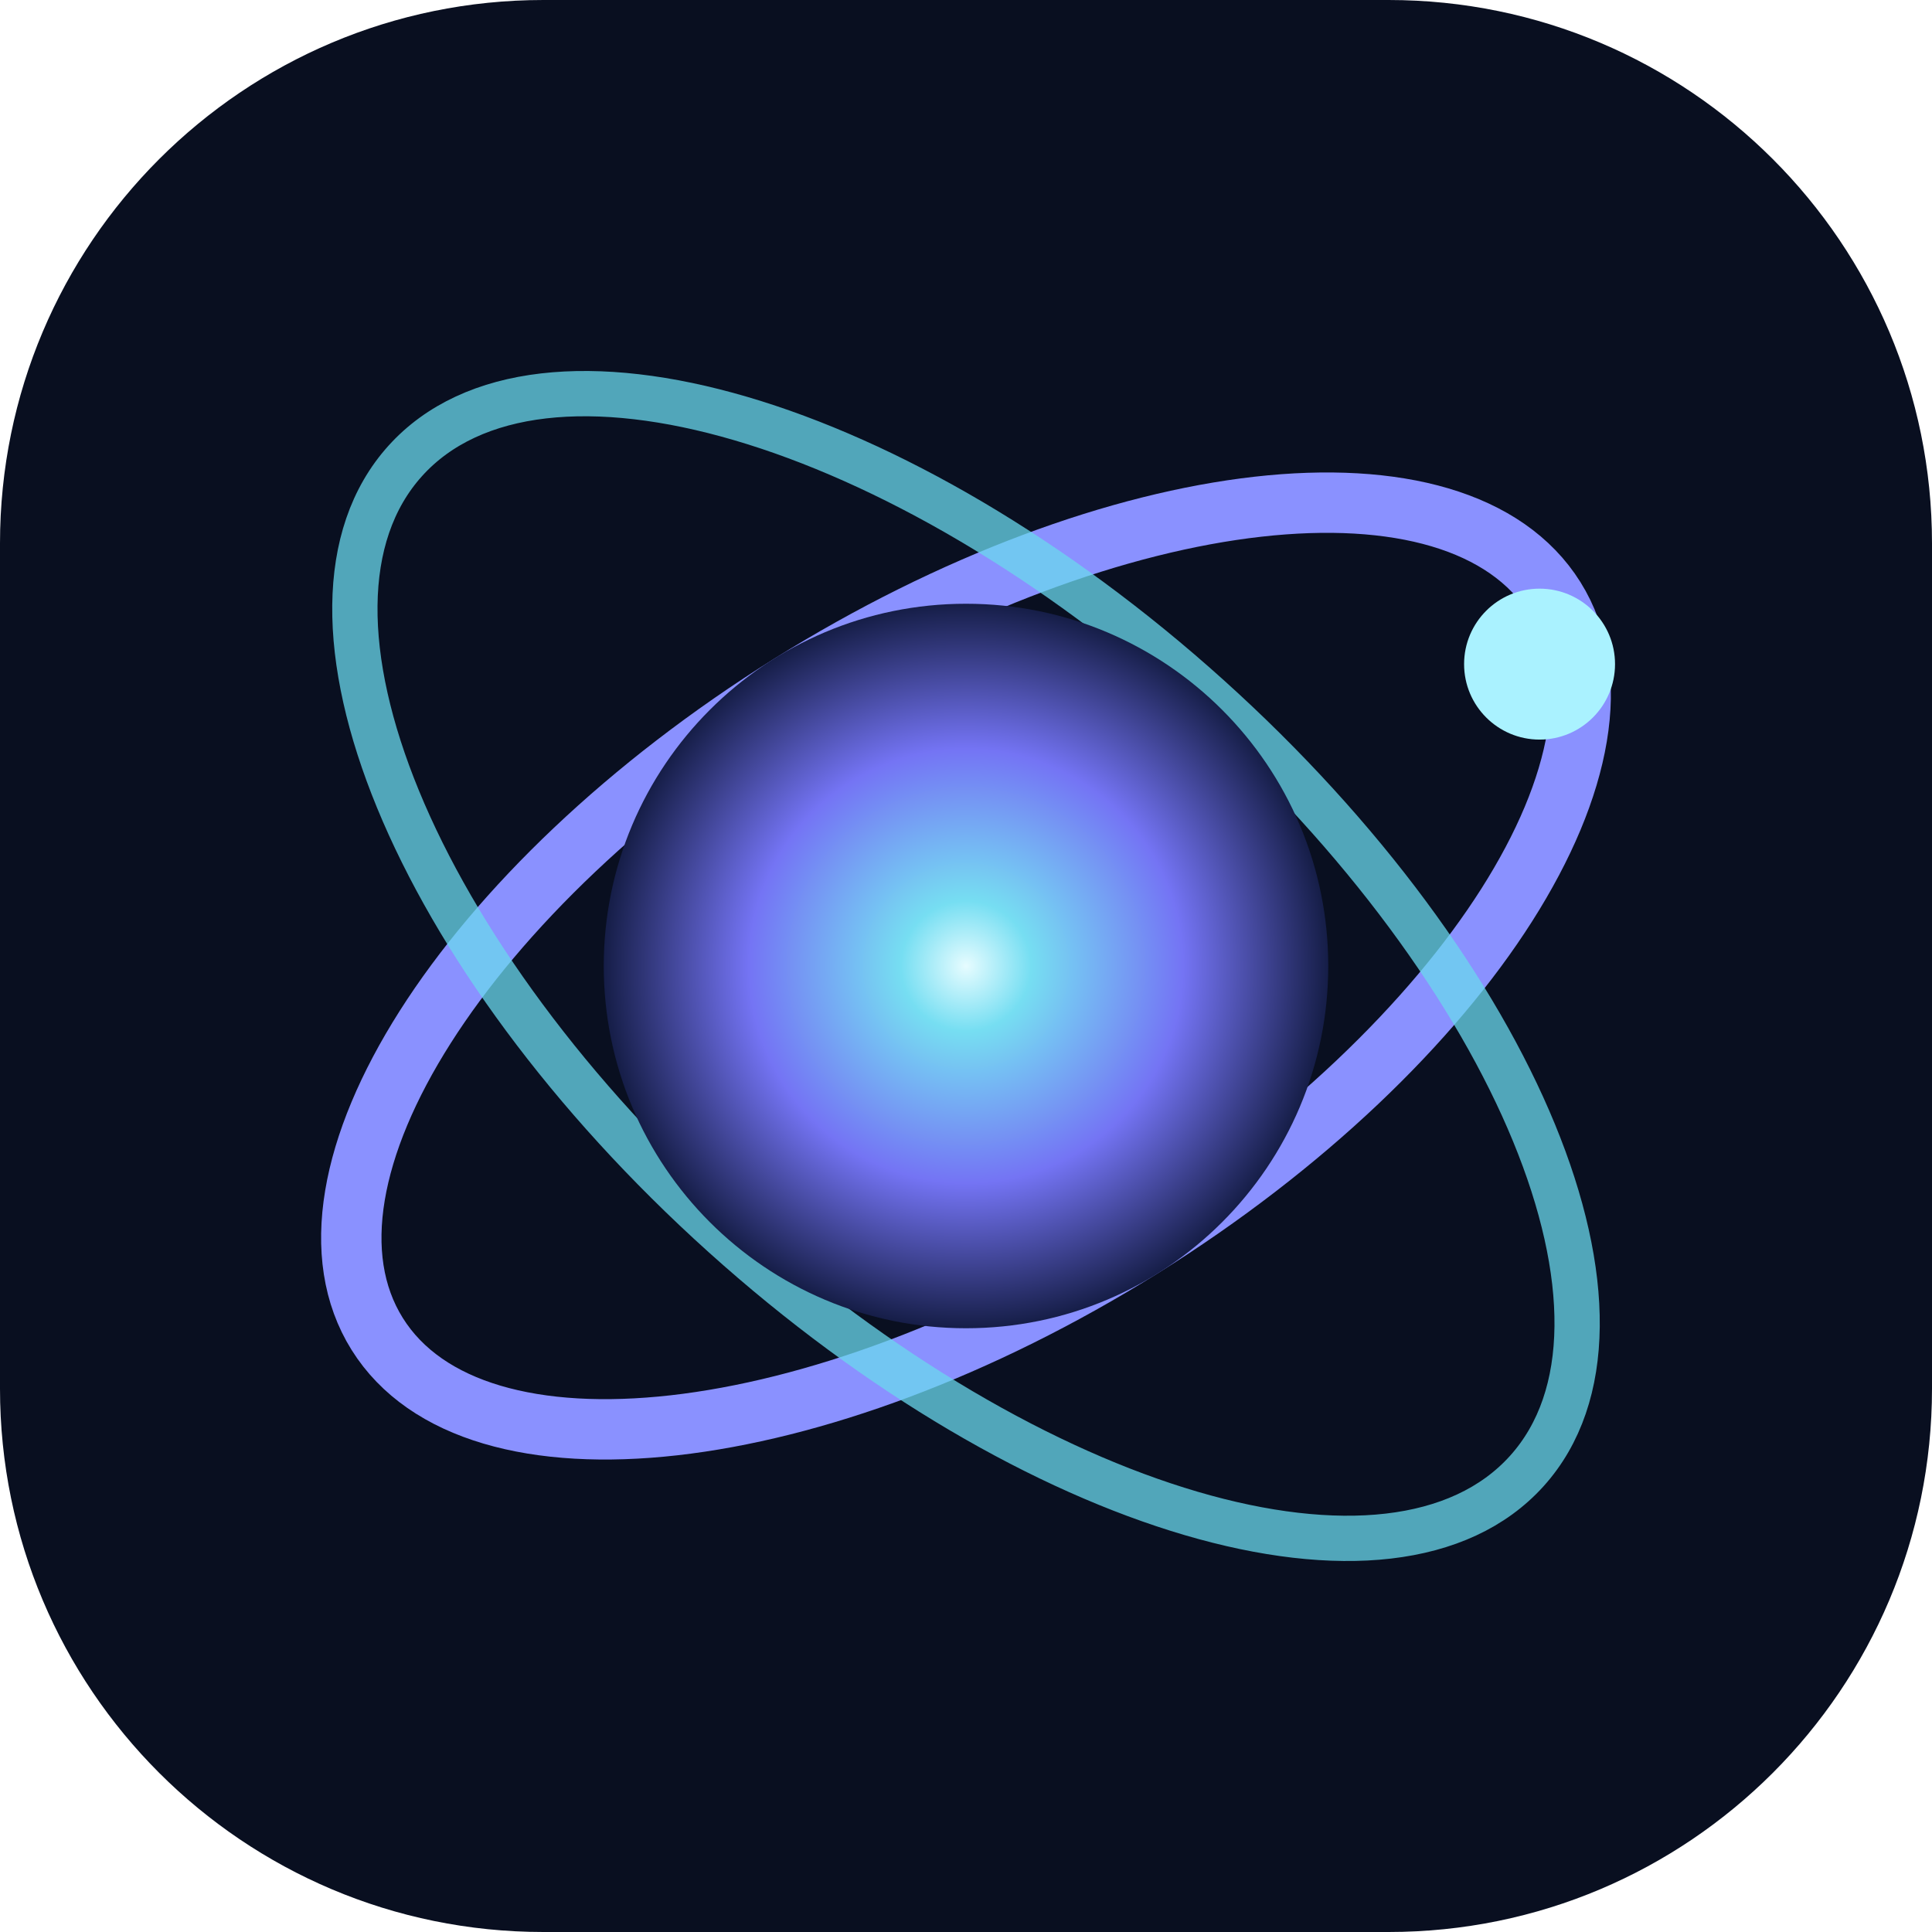
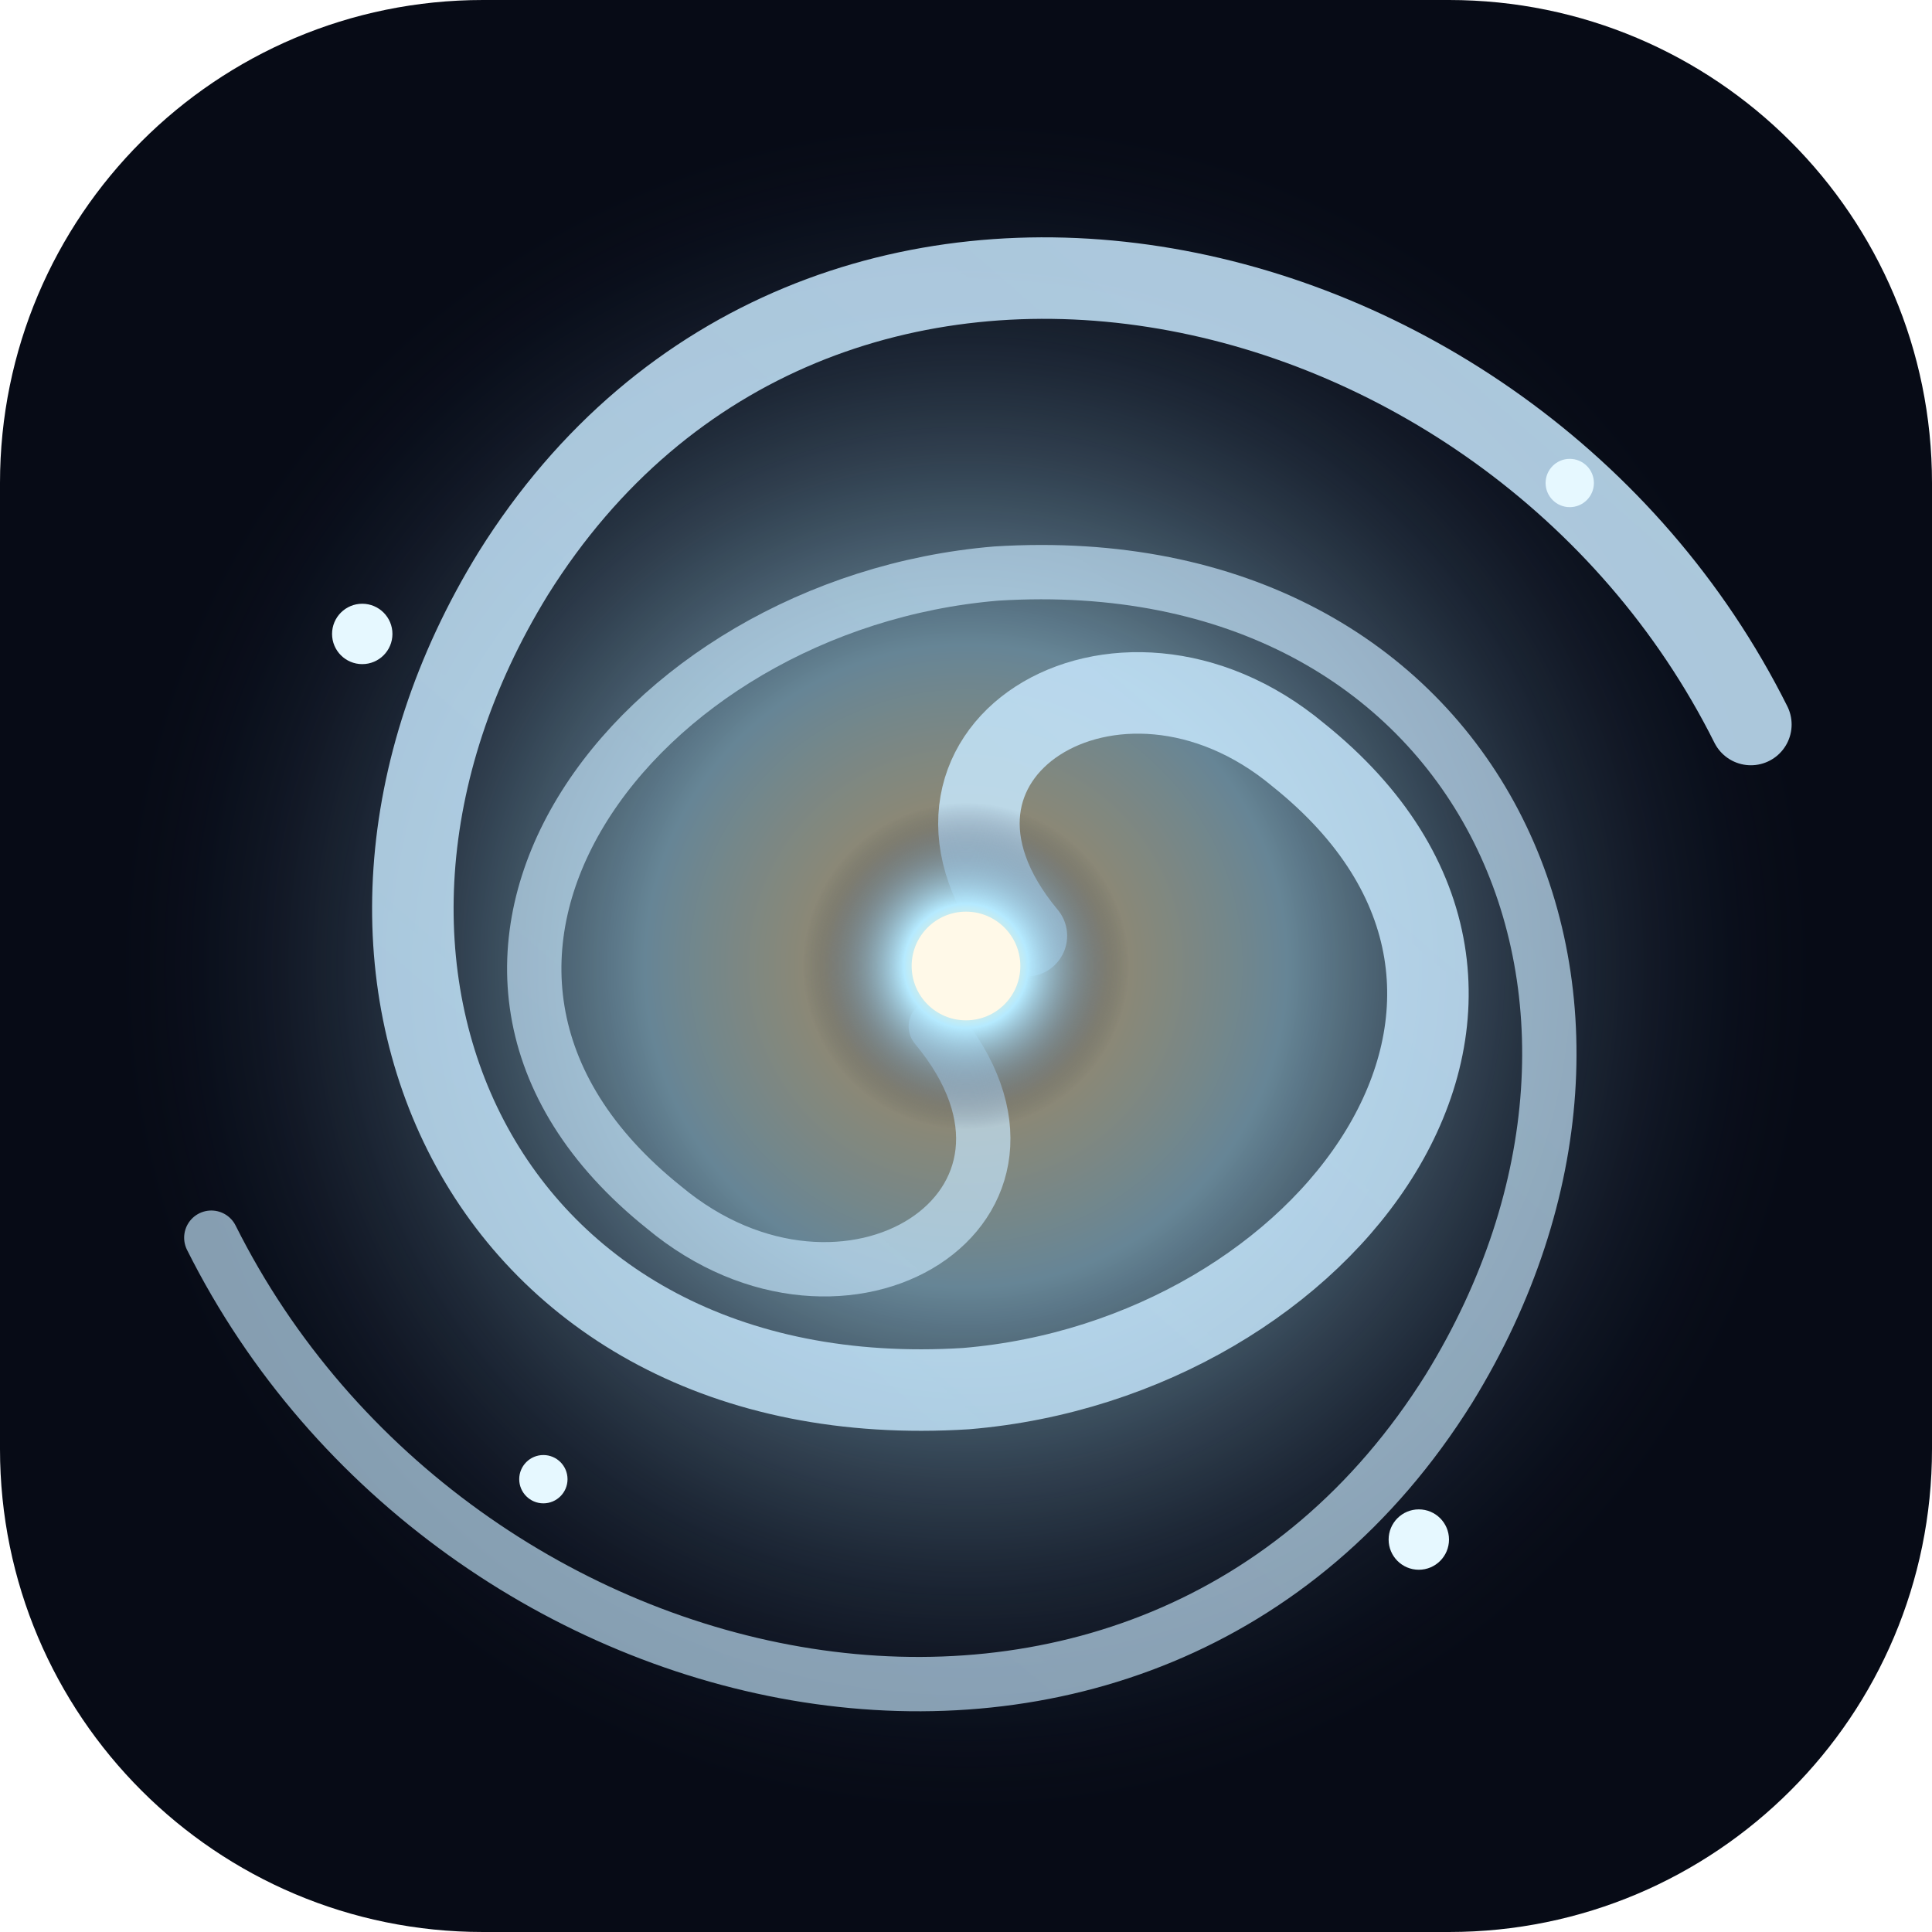
<svg xmlns="http://www.w3.org/2000/svg" viewBox="0 0 64 64">
  <defs>
    <radialGradient id="core">
-       <stop stop-color="#e6fcff" />
-       <stop offset=".18" stop-color="#76def2" />
-       <stop offset=".6" stop-color="#7474f4" />
-       <stop offset="1" stop-color="#161e48" />
+       <stop stop-color="#fffde8" />
+       <stop offset=".17" stop-color="#fff0bf" />
+       <stop offset=".38" stop-color="#b5eaff" />
+       <stop offset="1" stop-color="#1c2440" stop-opacity="0" />
    </radialGradient>
+     <linearGradient id="arm" x1="8" y1="54" x2="56" y2="8">
+       <stop stop-color="#76deef" stop-opacity=".15" />
+       <stop offset=".58" stop-color="#d7e8ff" />
+       <stop offset=".78" stop-color="#fff0c7" />
+       <stop offset="1" stop-color="#8edfff" stop-opacity=".2" />
+     </linearGradient>
  </defs>
-   <rect width="64" height="64" rx="18" fill="#090f20" />
-   <ellipse cx="32" cy="32" rx="23" ry="11" fill="none" stroke="#8a91ff" stroke-width="2" transform="rotate(-32 32 32)" />
-   <ellipse cx="32" cy="32" rx="25" ry="12" fill="none" stroke="#69d8ed" stroke-opacity=".75" stroke-width="1.5" transform="rotate(42 32 32)" />
-   <circle cx="32" cy="32" r="12" fill="url(#core)" />
-   <circle cx="51" cy="22" r="2.5" fill="#aaf2ff" />
+   <rect width="64" height="64" rx="16" fill="#070b16" />
+   <circle cx="32" cy="32" r="28" fill="url(#core)" opacity=".55" />
+   <g fill="none" stroke="url(#arm)" stroke-linecap="round">
+     <path d="M34 31C29 25 37 20 43 25C53 33 44 45 32 46C16 47 9 32 17 19C27 3 50 8 58 24" stroke-width="2.7" />
+     <path d="M31 34C36 40 28 45 22 40C12 32 21 20 33 19C49 18 56 33 48 46C38 62 15 57 7 41" stroke-width="1.8" opacity=".8" />
+   </g>
+   <g fill="#e6f8ff">
+     <circle cx="12" cy="21" r="1" />
+     <circle cx="52" cy="16" r=".8" />
+     <circle cx="47" cy="51" r="1" />
+     <circle cx="18" cy="49" r=".8" />
+   </g>
+   <circle cx="32" cy="32" r="5.4" fill="url(#core)" />
+   <circle cx="32" cy="32" r="1.8" fill="#fff9e8" />
</svg>
